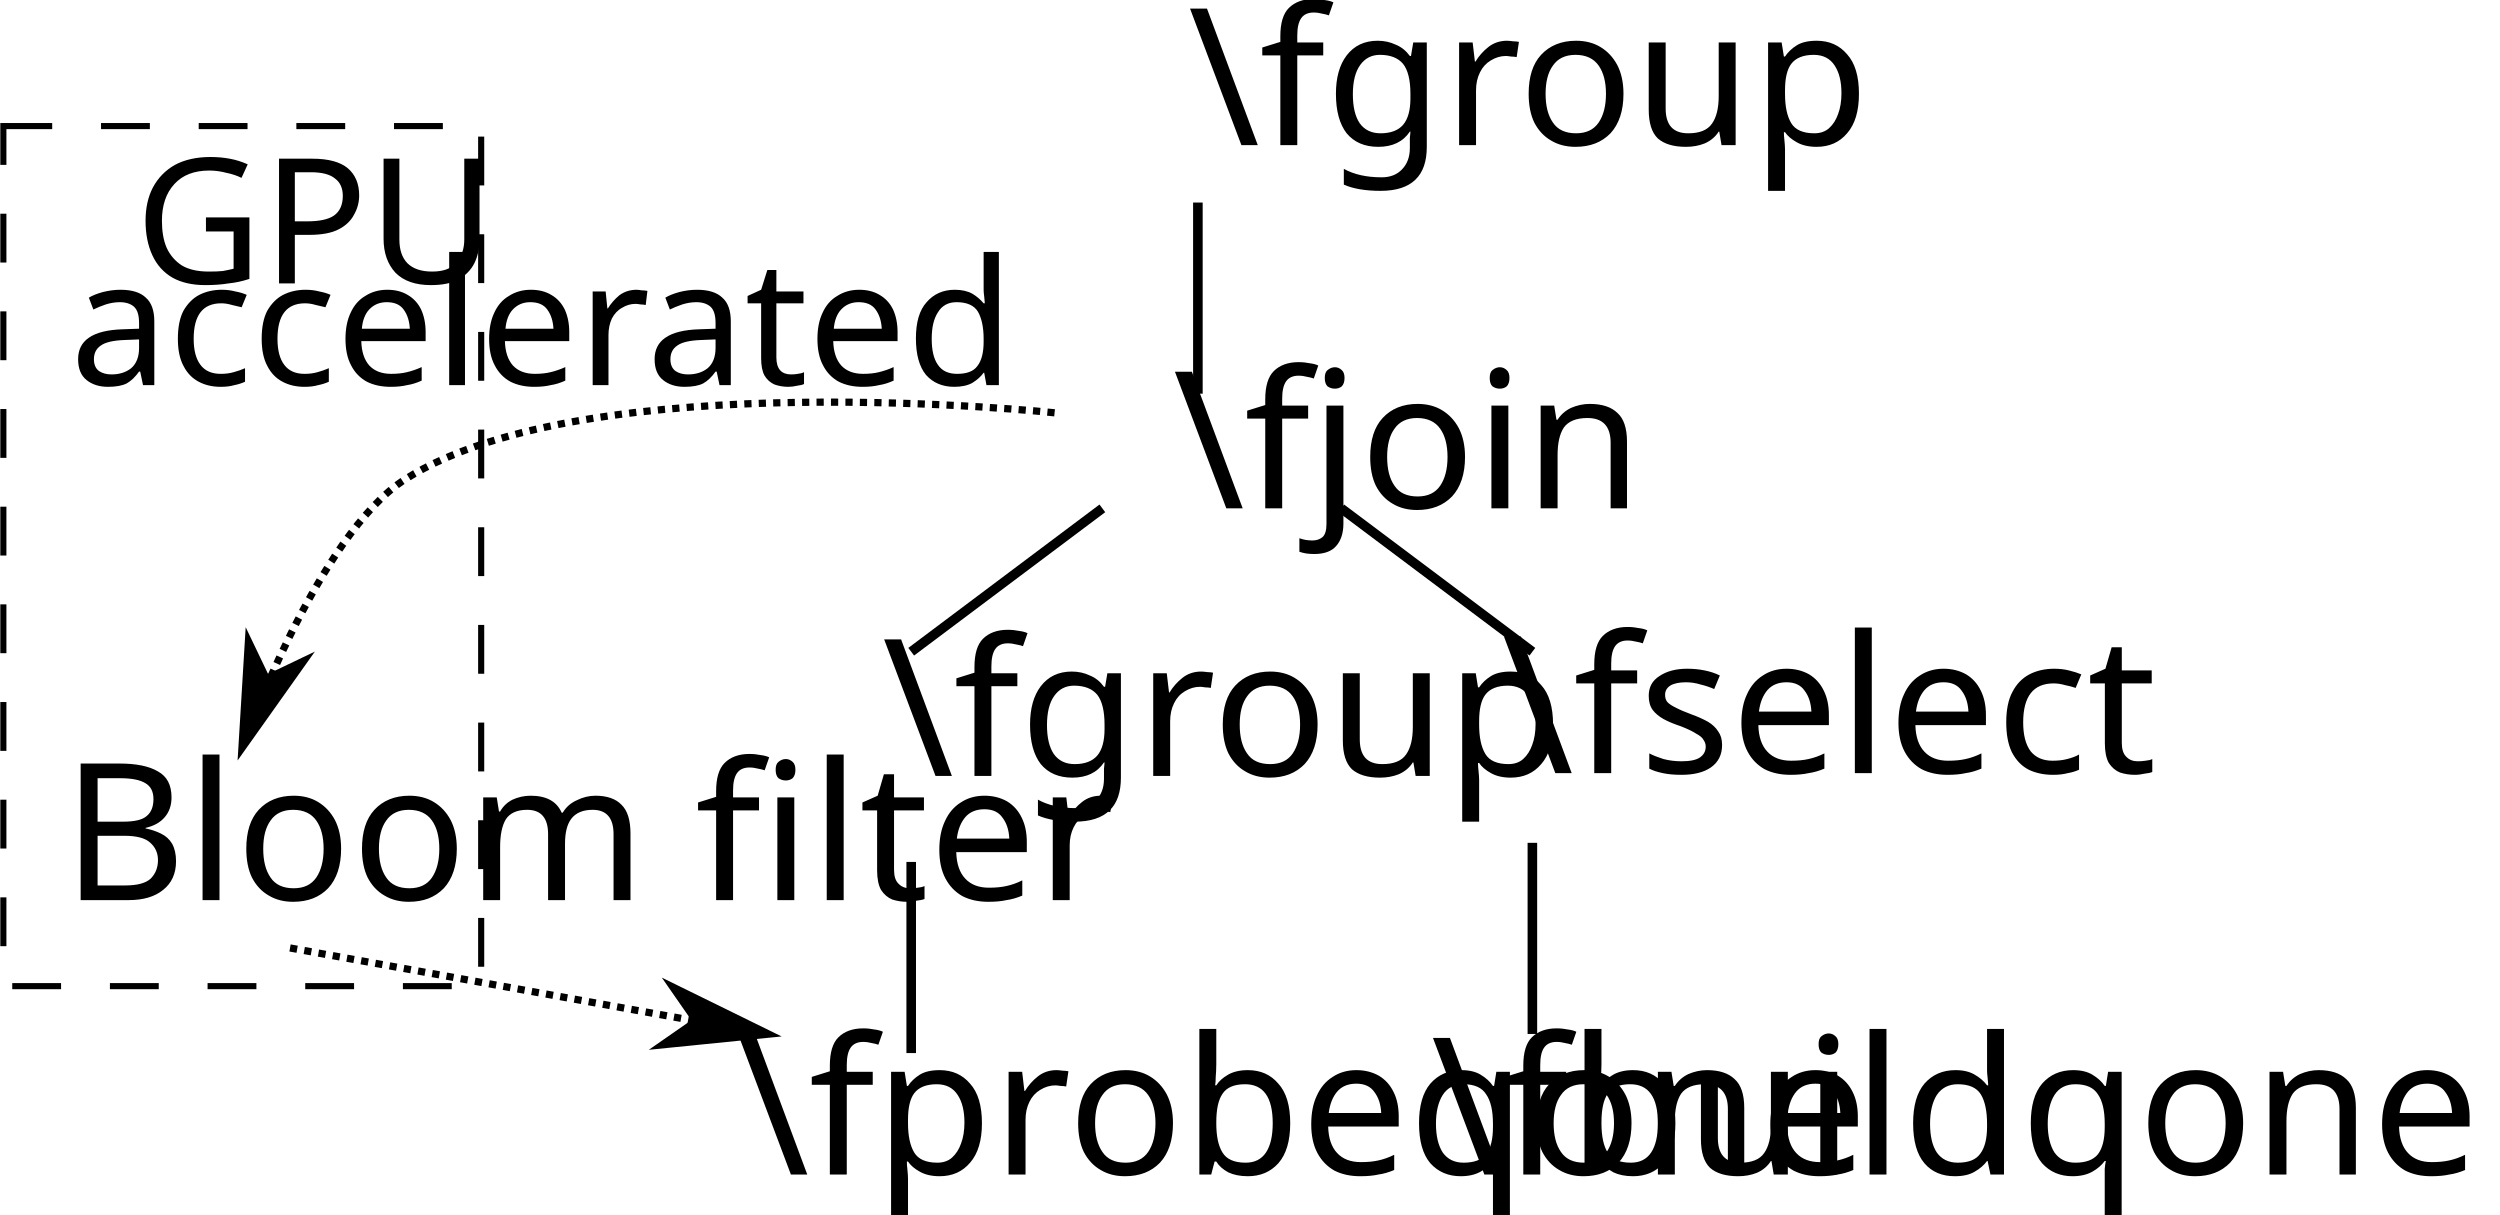
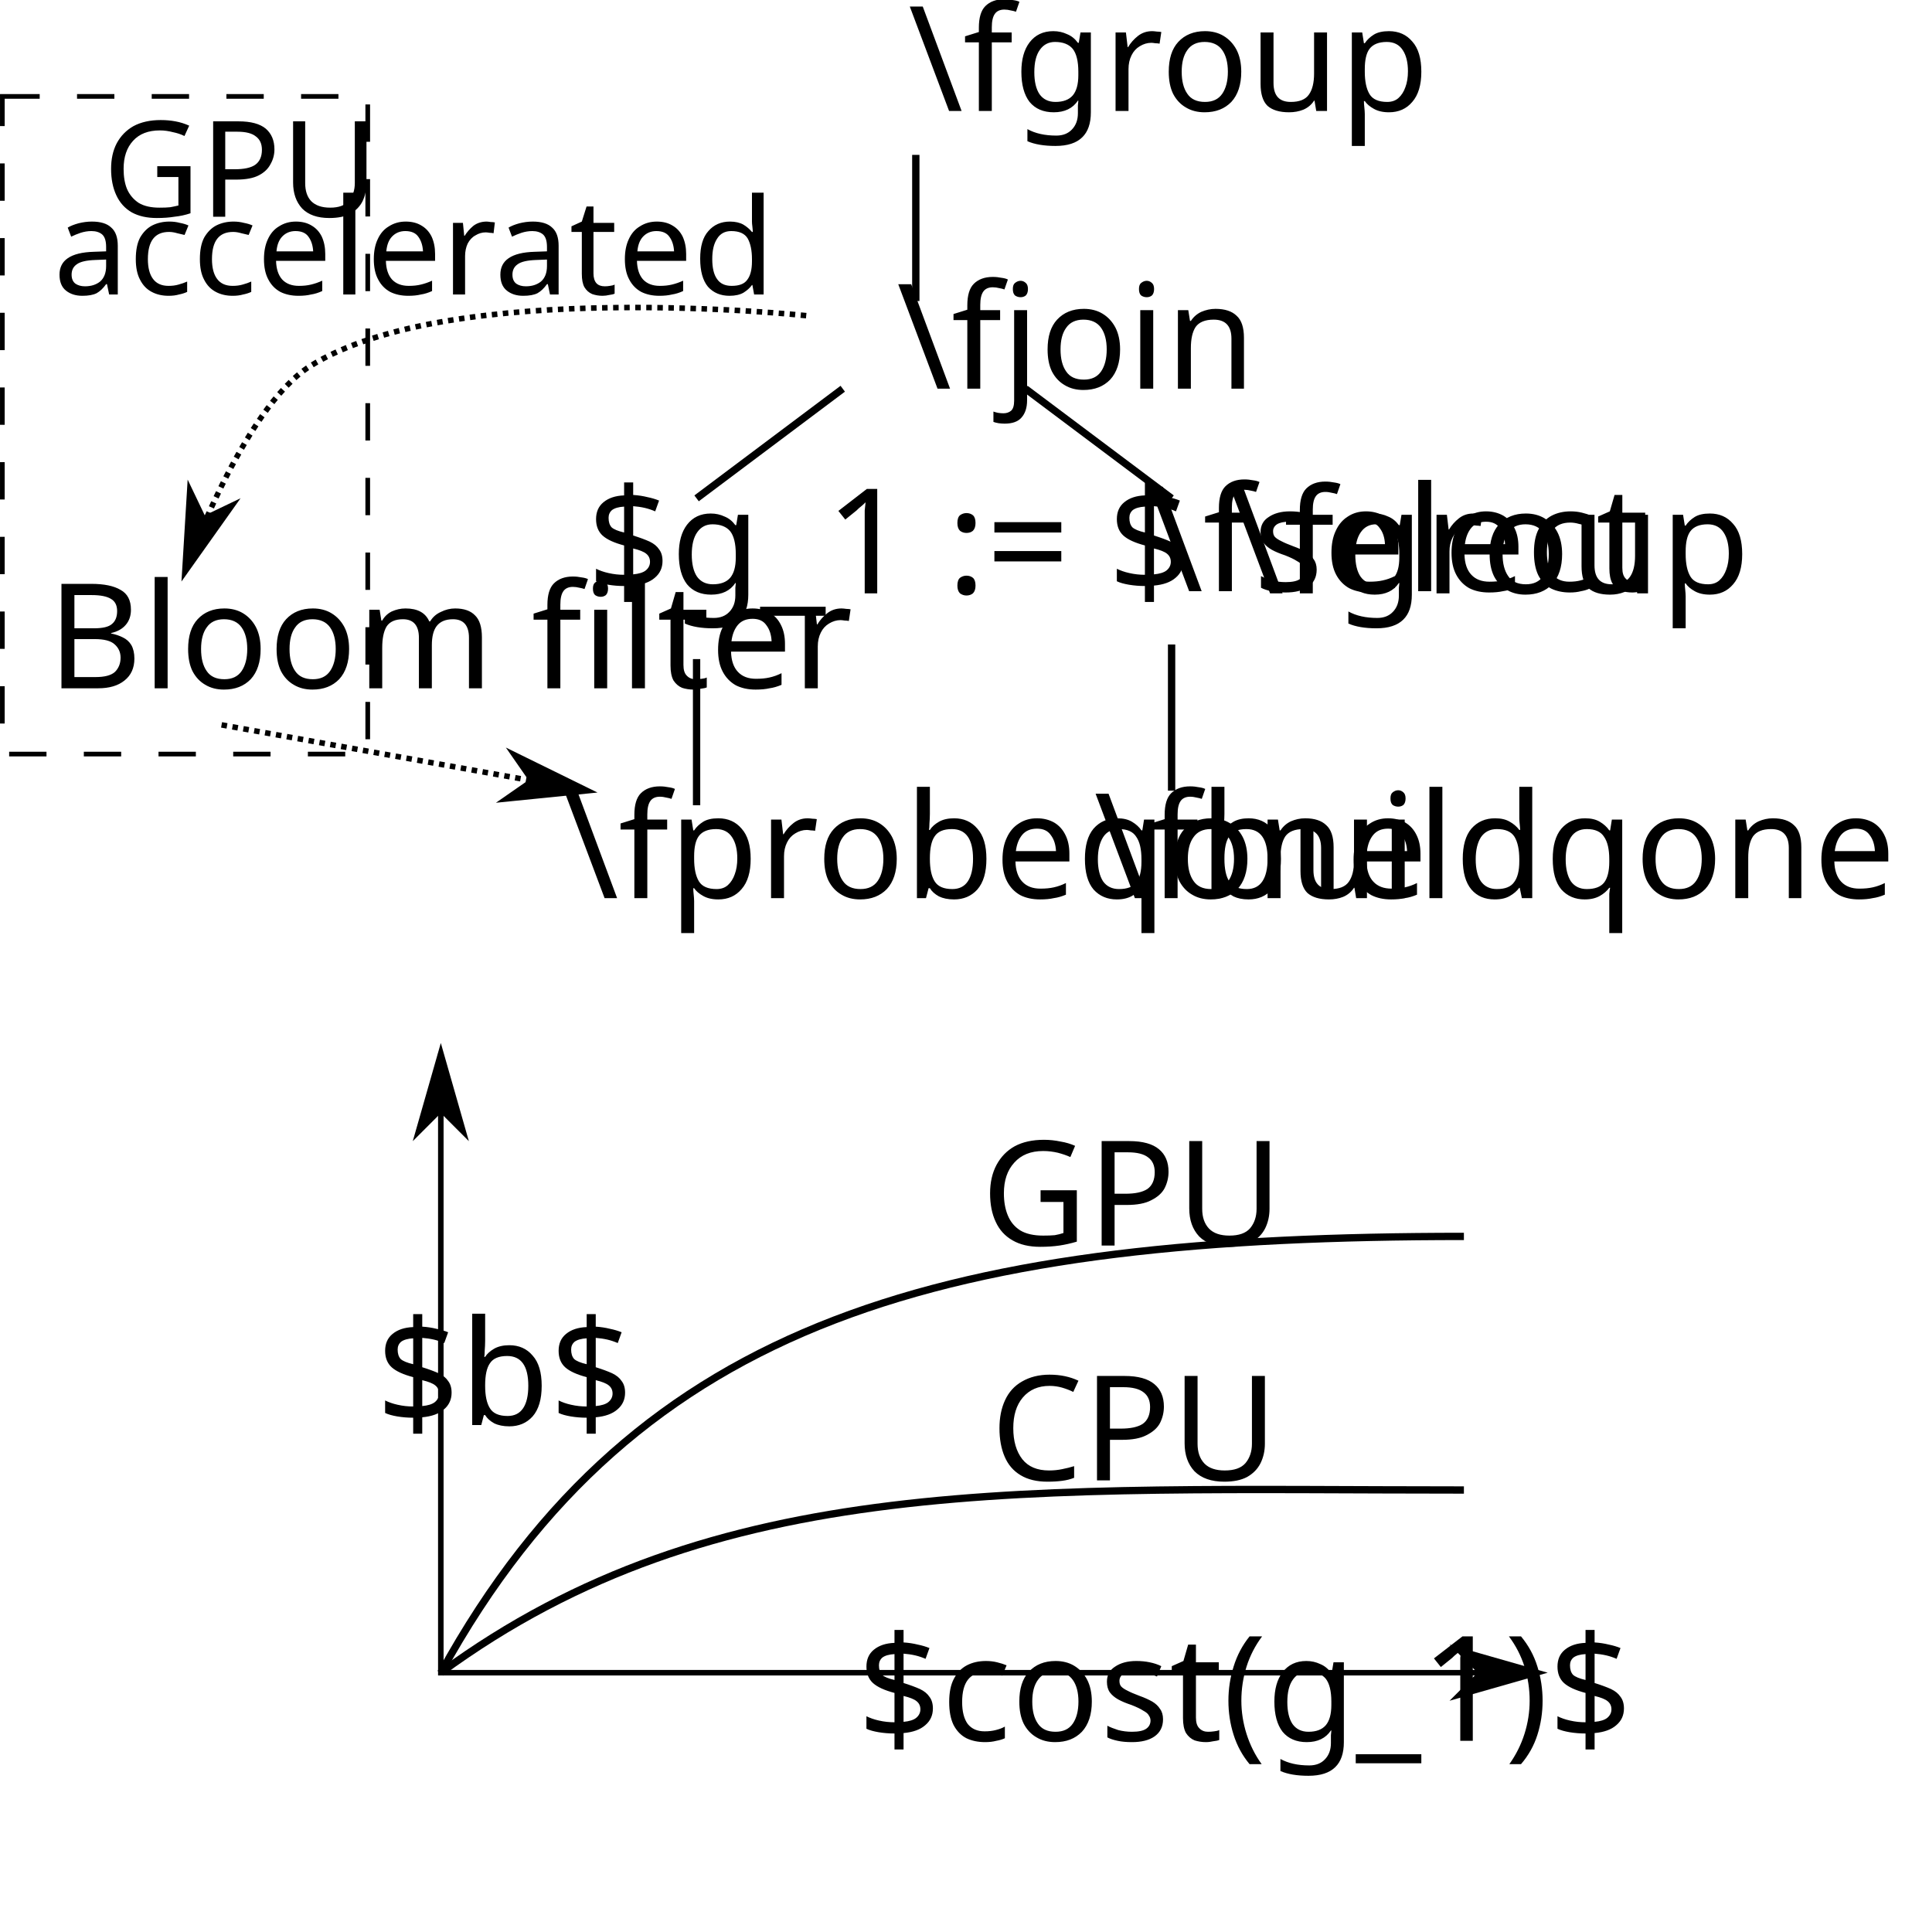
- <svg xmlns="http://www.w3.org/2000/svg" width="69.216mm" height="33.621mm" viewBox="0 0 69.216 33.621" version="1.1" id="svg8">
+ <svg xmlns="http://www.w3.org/2000/svg" width="69.208mm" height="69.952mm" viewBox="0 0 69.208 69.952" version="1.1" id="svg8">
  <defs id="defs2">
+     <marker orient="auto" refY="0" refX="0" id="Arrow1Lend" style="overflow:visible">
+       <path id="path872" d="M 0,0 5,-5 -12.5,0 5,5 Z" style="fill:#000000;fill-opacity:1;fill-rule:evenodd;stroke:#000000;stroke-width:1pt;stroke-opacity:1" transform="matrix(-0.8,0,0,-0.8,-10,0)" />
+     </marker>
+     <marker orient="auto" refY="0" refX="0" id="Arrow1Lstart" style="overflow:visible">
+       <path id="path869" d="M 0,0 5,-5 -12.5,0 5,5 Z" style="fill:#000000;fill-opacity:1;fill-rule:evenodd;stroke:#000000;stroke-width:1pt;stroke-opacity:1" transform="matrix(0.8,0,0,0.8,10,0)" />
+     </marker>
    <marker style="overflow:visible" id="marker2946" refX="0" refY="0" orient="auto">
      <path transform="matrix(-0.8,0,0,-0.8,-10,0)" style="fill:#000000;fill-opacity:1;fill-rule:evenodd;stroke:#000000;stroke-width:1pt;stroke-opacity:1" d="M 0,0 5,-5 -12.5,0 5,5 Z" id="path2944" />
    </marker>
    <marker style="overflow:visible" id="marker2334" refX="0" refY="0" orient="auto">
      <path transform="matrix(0.8,0,0,0.8,10,0)" style="fill:#000000;fill-opacity:1;fill-rule:evenodd;stroke:#000000;stroke-width:1pt;stroke-opacity:1" d="M 0,0 5,-5 -12.5,0 5,5 Z" id="path2332" />
    </marker>
    <marker orient="auto" refY="0" refX="0" id="marker1938" style="overflow:visible">
      <path id="path1936" d="M 0,0 5,-5 -12.5,0 5,5 Z" style="fill:#000000;fill-opacity:1;fill-rule:evenodd;stroke:#000000;stroke-width:1pt;stroke-opacity:1" transform="matrix(0.8,0,0,0.8,10,0)" />
    </marker>
    <marker orient="auto" refY="0" refX="0" id="marker1762" style="overflow:visible">
      <path id="path1760" d="M 0,0 5,-5 -12.5,0 5,5 Z" style="fill:#000000;fill-opacity:1;fill-rule:evenodd;stroke:#000000;stroke-width:1pt;stroke-opacity:1" transform="matrix(-0.8,0,0,-0.8,-10,0)" />
    </marker>
    <marker orient="auto" refY="0" refX="0" id="marker1704" style="overflow:visible">
      <path id="path1702" d="M 0,0 5,-5 -12.5,0 5,5 Z" style="fill:#000000;fill-opacity:1;fill-rule:evenodd;stroke:#000000;stroke-width:1pt;stroke-opacity:1" transform="matrix(-0.8,0,0,-0.8,-10,0)" />
    </marker>
    <marker style="overflow:visible" id="marker1540" refX="0" refY="0" orient="auto">
      <path transform="matrix(-0.8,0,0,-0.8,-10,0)" style="fill:#000000;fill-opacity:1;fill-rule:evenodd;stroke:#000000;stroke-width:1pt;stroke-opacity:1" d="M 0,0 5,-5 -12.5,0 5,5 Z" id="path1538" />
    </marker>
    <marker style="overflow:visible" id="marker1530" refX="0" refY="0" orient="auto">
      <path transform="matrix(-0.8,0,0,-0.8,-10,0)" style="fill:#000000;fill-opacity:1;fill-rule:evenodd;stroke:#000000;stroke-width:1pt;stroke-opacity:1" d="M 0,0 5,-5 -12.5,0 5,5 Z" id="path1528" />
    </marker>
    <marker orient="auto" refY="0" refX="0" id="marker1468" style="overflow:visible">
      <path id="path1466" d="M 0,0 5,-5 -12.5,0 5,5 Z" style="fill:#000000;fill-opacity:1;fill-rule:evenodd;stroke:#000000;stroke-width:1pt;stroke-opacity:1" transform="matrix(0.8,0,0,0.8,10,0)" />
    </marker>
    <marker style="overflow:visible" id="marker1422" refX="0" refY="0" orient="auto">
      <path transform="matrix(0.8,0,0,0.8,10,0)" style="fill:#000000;fill-opacity:1;fill-rule:evenodd;stroke:#000000;stroke-width:1pt;stroke-opacity:1" d="M 0,0 5,-5 -12.5,0 5,5 Z" id="path1420" />
    </marker>
    <marker orient="auto" refY="0" refX="0" id="marker1938-5" style="overflow:visible">
      <path id="path1936-0" d="M 0,0 5,-5 -12.5,0 5,5 Z" style="fill:#000000;fill-opacity:1;fill-rule:evenodd;stroke:#000000;stroke-width:1pt;stroke-opacity:1" transform="matrix(0.8,0,0,0.8,10,0)" />
    </marker>
+     <marker orient="auto" refY="0" refX="0" id="Arrow1Lstart-8" style="overflow:visible">
+       <path id="path869-8" d="M 0,0 5,-5 -12.5,0 5,5 Z" style="fill:#000000;fill-opacity:1;fill-rule:evenodd;stroke:#000000;stroke-width:1pt;stroke-opacity:1" transform="matrix(0.8,0,0,0.8,10,0)" />
+     </marker>
+     <marker orient="auto" refY="0" refX="0" id="Arrow1Lend-9" style="overflow:visible">
+       <path id="path872-7" d="M 0,0 5,-5 -12.5,0 5,5 Z" style="fill:#000000;fill-opacity:1;fill-rule:evenodd;stroke:#000000;stroke-width:1pt;stroke-opacity:1" transform="matrix(-0.8,0,0,-0.8,-10,0)" />
+     </marker>
  </defs>
-   <g id="layer1" transform="translate(-55.46992,-15.69624)">
+   <g id="layer1" transform="translate(-55.47799,-15.69624)">
    <text xml:space="preserve" style="font-style:normal;font-variant:normal;font-weight:normal;font-stretch:normal;font-size:5.292px;line-height:1.25;font-family:sans-serif;-inkscape-font-specification:'sans-serif, Normal';font-variant-ligatures:normal;font-variant-caps:normal;font-variant-numeric:normal;font-feature-settings:normal;text-align:start;letter-spacing:0px;word-spacing:0px;writing-mode:lr-tb;text-anchor:start;fill:#000000;fill-opacity:1;stroke:none;stroke-width:0.265" x="87.955" y="29.771" id="text838">
      <tspan id="tspan836" x="87.955" y="29.771" style="font-style:normal;font-variant:normal;font-weight:normal;font-stretch:normal;font-size:5.292px;font-family:sans-serif;-inkscape-font-specification:'sans-serif, Normal';font-variant-ligatures:normal;font-variant-caps:normal;font-variant-numeric:normal;font-feature-settings:normal;text-align:start;writing-mode:lr-tb;text-anchor:start;stroke-width:0.265">\fjoin</tspan>
    </text>
    <text xml:space="preserve" style="font-style:normal;font-variant:normal;font-weight:normal;font-stretch:normal;font-size:5.292px;line-height:1.25;font-family:sans-serif;-inkscape-font-specification:'sans-serif, Normal';font-variant-ligatures:normal;font-variant-caps:normal;font-variant-numeric:normal;font-feature-settings:normal;text-align:start;letter-spacing:0px;word-spacing:0px;writing-mode:lr-tb;text-anchor:start;fill:#000000;fill-opacity:1;stroke:none;stroke-width:0.265" x="97.064" y="37.104" id="text842">
      <tspan id="tspan840" x="97.064" y="37.104" style="font-style:normal;font-variant:normal;font-weight:normal;font-stretch:normal;font-size:5.292px;font-family:sans-serif;-inkscape-font-specification:'sans-serif, Normal';font-variant-ligatures:normal;font-variant-caps:normal;font-variant-numeric:normal;font-feature-settings:normal;text-align:start;writing-mode:lr-tb;text-anchor:start;stroke-width:0.265">\fselect</tspan>
    </text>
-     <text xml:space="preserve" style="font-style:normal;font-variant:normal;font-weight:normal;font-stretch:normal;font-size:5.292px;line-height:1.25;font-family:sans-serif;-inkscape-font-specification:'sans-serif, Normal';font-variant-ligatures:normal;font-variant-caps:normal;font-variant-numeric:normal;font-feature-settings:normal;text-align:start;letter-spacing:0px;word-spacing:0px;writing-mode:lr-tb;text-anchor:start;fill:#000000;fill-opacity:1;stroke:none;stroke-width:0.265" x="79.904" y="37.179" id="text842-7">
-       <tspan id="tspan840-5" x="79.904" y="37.179" style="font-style:normal;font-variant:normal;font-weight:normal;font-stretch:normal;font-size:5.292px;font-family:sans-serif;-inkscape-font-specification:'sans-serif, Normal';font-variant-ligatures:normal;font-variant-caps:normal;font-variant-numeric:normal;font-feature-settings:normal;text-align:start;writing-mode:lr-tb;text-anchor:start;stroke-width:0.265">\fgroup</tspan>
+     <text xml:space="preserve" style="font-style:normal;font-variant:normal;font-weight:normal;font-stretch:normal;font-size:5.292px;line-height:1.25;font-family:sans-serif;-inkscape-font-specification:'sans-serif, Normal';font-variant-ligatures:normal;font-variant-caps:normal;font-variant-numeric:normal;font-feature-settings:normal;text-align:start;letter-spacing:0px;word-spacing:0px;writing-mode:lr-tb;text-anchor:start;fill:#000000;fill-opacity:1;stroke:none;stroke-width:0.265" x="76.729" y="37.179" id="text842-7">
+       <tspan id="tspan840-5" x="76.729" y="37.179" style="font-style:normal;font-variant:normal;font-weight:normal;font-stretch:normal;font-size:5.292px;font-family:sans-serif;-inkscape-font-specification:'sans-serif, Normal';font-variant-ligatures:normal;font-variant-caps:normal;font-variant-numeric:normal;font-feature-settings:normal;text-align:start;writing-mode:lr-tb;text-anchor:start;stroke-width:0.265">$g_1 := $ \fgroup</tspan>
    </text>
    <text xml:space="preserve" style="font-style:normal;font-variant:normal;font-weight:normal;font-stretch:normal;font-size:5.292px;line-height:1.25;font-family:sans-serif;-inkscape-font-specification:'sans-serif, Normal';font-variant-ligatures:normal;font-variant-caps:normal;font-variant-numeric:normal;font-feature-settings:normal;text-align:start;letter-spacing:0px;word-spacing:0px;writing-mode:lr-tb;text-anchor:start;fill:#000000;fill-opacity:1;stroke:none;stroke-width:0.265" x="95.099" y="48.216" id="text842-7-8">
      <tspan id="tspan840-5-3" x="95.099" y="48.216" style="font-style:normal;font-variant:normal;font-weight:normal;font-stretch:normal;font-size:5.292px;font-family:sans-serif;-inkscape-font-specification:'sans-serif, Normal';font-variant-ligatures:normal;font-variant-caps:normal;font-variant-numeric:normal;font-feature-settings:normal;text-align:start;writing-mode:lr-tb;text-anchor:start;stroke-width:0.265">\fbuildqone</tspan>
    </text>
    <text xml:space="preserve" style="font-style:normal;font-variant:normal;font-weight:normal;font-stretch:normal;font-size:5.292px;line-height:1.25;font-family:sans-serif;-inkscape-font-specification:'sans-serif, Normal';font-variant-ligatures:normal;font-variant-caps:normal;font-variant-numeric:normal;font-feature-settings:normal;text-align:start;letter-spacing:0px;word-spacing:0px;writing-mode:lr-tb;text-anchor:start;fill:#000000;fill-opacity:1;stroke:none;stroke-width:0.265" x="75.898" y="48.216" id="text842-7-8-9">
      <tspan id="tspan840-5-3-6" x="75.898" y="48.216" style="font-style:normal;font-variant:normal;font-weight:normal;font-stretch:normal;font-size:5.292px;font-family:sans-serif;-inkscape-font-specification:'sans-serif, Normal';font-variant-ligatures:normal;font-variant-caps:normal;font-variant-numeric:normal;font-feature-settings:normal;text-align:start;writing-mode:lr-tb;text-anchor:start;stroke-width:0.265">\fprobeqone</tspan>
    </text>
    <path style="fill:none;stroke:#000000;stroke-width:0.265px;stroke-linecap:butt;stroke-linejoin:miter;stroke-opacity:1" d="m 92.604,29.771 5.292,3.969" id="path981" />
    <path style="fill:none;stroke:#000000;stroke-width:0.265px;stroke-linecap:butt;stroke-linejoin:miter;stroke-opacity:1" d="m 85.99,29.771 -5.292,3.969" id="path983" />
    <text xml:space="preserve" style="font-style:normal;font-variant:normal;font-weight:normal;font-stretch:normal;font-size:5.292px;line-height:1.25;font-family:sans-serif;-inkscape-font-specification:'sans-serif, Normal';font-variant-ligatures:normal;font-variant-caps:normal;font-variant-numeric:normal;font-feature-settings:normal;text-align:start;letter-spacing:0px;word-spacing:0px;writing-mode:lr-tb;text-anchor:start;fill:#000000;fill-opacity:1;stroke:none;stroke-width:0.265" x="88.371" y="19.717" id="text842-7-2">
      <tspan id="tspan840-5-9" x="88.371" y="19.717" style="font-style:normal;font-variant:normal;font-weight:normal;font-stretch:normal;font-size:5.292px;font-family:sans-serif;-inkscape-font-specification:'sans-serif, Normal';font-variant-ligatures:normal;font-variant-caps:normal;font-variant-numeric:normal;font-feature-settings:normal;text-align:start;writing-mode:lr-tb;text-anchor:start;stroke-width:0.265">\fgroup</tspan>
    </text>
    <path style="fill:none;stroke:#000000;stroke-width:0.265;stroke-linecap:butt;stroke-linejoin:miter;stroke-miterlimit:4;stroke-dasharray:none;stroke-opacity:1" d="m 88.635,21.304 v 5.292" id="path987-4" />
    <text xml:space="preserve" style="font-style:normal;font-variant:normal;font-weight:normal;font-stretch:normal;font-size:5.292px;line-height:1.25;font-family:sans-serif;-inkscape-font-specification:'sans-serif, Normal';font-variant-ligatures:normal;font-variant-caps:normal;font-variant-numeric:normal;font-feature-settings:normal;text-align:start;letter-spacing:0px;word-spacing:0px;writing-mode:lr-tb;text-anchor:start;fill:#000000;fill-opacity:1;stroke:none;stroke-width:0.265" x="57.188" y="40.619" id="text842-7-8-9-1">
      <tspan id="tspan840-5-3-6-7" x="57.188" y="40.619" style="font-style:normal;font-variant:normal;font-weight:normal;font-stretch:normal;font-size:5.292px;font-family:sans-serif;-inkscape-font-specification:'sans-serif, Normal';font-variant-ligatures:normal;font-variant-caps:normal;font-variant-numeric:normal;font-feature-settings:normal;text-align:start;writing-mode:lr-tb;text-anchor:start;stroke-width:0.265">Bloom filter</tspan>
    </text>
    <path style="fill:none;stroke:#000000;stroke-width:0.2;stroke-linecap:butt;stroke-linejoin:miter;stroke-miterlimit:4;stroke-dasharray:0.2, 0.2;stroke-dashoffset:0;stroke-opacity:1;marker-end:url(#marker2946)" d="m 63.5,41.942 13.229,2.381" id="path2910" />
    <path style="fill:none;stroke:#000000;stroke-width:0.2;stroke-linecap:butt;stroke-linejoin:miter;stroke-miterlimit:4;stroke-dasharray:0.2, 0.2;stroke-dashoffset:0;stroke-opacity:1;marker-end:url(#marker1762)" d="m 84.667,27.125 c 0,0 -12.872,-1.38 -17.963,1.83 -2.453,1.547 -4.527,7.43 -4.527,7.43" id="path2912" />
    <rect style="fill:none;fill-opacity:1;stroke:#000000;stroke-width:0.169;stroke-linecap:butt;stroke-miterlimit:4;stroke-dasharray:1.352, 1.352;stroke-dashoffset:0;stroke-opacity:1" id="rect8828" width="13.229" height="23.812" x="55.563" y="19.187" />
    <text xml:space="preserve" style="font-style:normal;font-weight:normal;font-size:4.837px;line-height:1.25;font-family:sans-serif;letter-spacing:0px;word-spacing:0px;fill:#000000;fill-opacity:1;stroke:none;stroke-width:0.121" x="59.205" y="23.541" id="text8842">
      <tspan id="tspan8840" x="59.205" y="23.541" style="stroke-width:0.121">GPU</tspan>
    </text>
    <text xml:space="preserve" style="font-style:normal;font-weight:normal;font-size:4.837px;line-height:1.25;font-family:sans-serif;letter-spacing:0px;word-spacing:0px;fill:#000000;fill-opacity:1;stroke:none;stroke-width:0.121" x="57.416" y="26.357" id="text8842-8">
      <tspan id="tspan8840-9" x="57.416" y="26.357" style="stroke-width:0.121">accelerated</tspan>
    </text>
    <path style="fill:none;stroke:#000000;stroke-width:0.265;stroke-linecap:butt;stroke-linejoin:miter;stroke-miterlimit:4;stroke-dasharray:none;stroke-opacity:1" d="m 80.698,39.56 v 5.292" id="path987-4-4" />
    <path style="fill:none;stroke:#000000;stroke-width:0.265;stroke-linecap:butt;stroke-linejoin:miter;stroke-miterlimit:4;stroke-dasharray:none;stroke-opacity:1" d="m 97.896,39.031 v 5.292" id="path987-4-4-4" />
+     <path style="fill:none;stroke:#000000;stroke-width:0.2;stroke-linecap:butt;stroke-linejoin:miter;stroke-miterlimit:4;stroke-dasharray:none;stroke-opacity:1;marker-start:url(#Arrow1Lstart-8);marker-end:url(#Arrow1Lend-9)" d="m 71.438,53.848 -10e-7,22.412 h 39.687" id="path867" />
+     <text xml:space="preserve" style="font-style:normal;font-variant:normal;font-weight:normal;font-stretch:normal;font-size:5.292px;line-height:1.25;font-family:sans-serif;-inkscape-font-specification:'sans-serif, Normal';font-variant-ligatures:normal;font-variant-caps:normal;font-variant-numeric:normal;font-feature-settings:normal;text-align:start;letter-spacing:0px;word-spacing:0px;writing-mode:lr-tb;text-anchor:start;fill:#000000;fill-opacity:1;stroke:none;stroke-width:0.265" x="86.518" y="78.726" id="text842-7-2-8">
+       <tspan id="tspan840-5-9-8" x="86.518" y="78.726" style="font-style:normal;font-variant:normal;font-weight:normal;font-stretch:normal;font-size:5.292px;font-family:sans-serif;-inkscape-font-specification:'sans-serif, Normal';font-variant-ligatures:normal;font-variant-caps:normal;font-variant-numeric:normal;font-feature-settings:normal;text-align:start;writing-mode:lr-tb;text-anchor:start;stroke-width:0.265">$cost(g_1)$</tspan>
+     </text>
+     <path style="fill:none;stroke:#000000;stroke-width:0.265px;stroke-linecap:butt;stroke-linejoin:miter;stroke-opacity:1" d="m 71.437,76.26 c 7.144,-12.99 18.521,-15.797 37.042,-15.797" id="path2565" />
+     <path style="fill:none;stroke:#000000;stroke-width:0.265px;stroke-linecap:butt;stroke-linejoin:miter;stroke-opacity:1" d="M 71.437,76.26 C 81.422,68.935 92.604,69.645 108.479,69.645" id="path2567" />
+     <text xml:space="preserve" style="font-style:normal;font-variant:normal;font-weight:normal;font-stretch:normal;font-size:5.292px;line-height:1.25;font-family:sans-serif;-inkscape-font-specification:'sans-serif, Normal';font-variant-ligatures:normal;font-variant-caps:normal;font-variant-numeric:normal;font-feature-settings:normal;text-align:start;letter-spacing:0px;word-spacing:0px;writing-mode:lr-tb;text-anchor:start;fill:#000000;fill-opacity:1;stroke:none;stroke-width:0.265" x="90.996" y="60.792" id="text842-7-2-3-7">
+       <tspan id="tspan840-5-9-1-6" x="90.996" y="60.792" style="font-style:normal;font-variant:normal;font-weight:normal;font-stretch:normal;font-size:5.292px;font-family:sans-serif;-inkscape-font-specification:'sans-serif, Normal';font-variant-ligatures:normal;font-variant-caps:normal;font-variant-numeric:normal;font-feature-settings:normal;text-align:start;writing-mode:lr-tb;text-anchor:start;stroke-width:0.265">GPU</tspan>
+     </text>
+     <text xml:space="preserve" style="font-style:normal;font-variant:normal;font-weight:normal;font-stretch:normal;font-size:5.292px;line-height:1.25;font-family:sans-serif;-inkscape-font-specification:'sans-serif, Normal';font-variant-ligatures:normal;font-variant-caps:normal;font-variant-numeric:normal;font-feature-settings:normal;text-align:start;letter-spacing:0px;word-spacing:0px;writing-mode:lr-tb;text-anchor:start;fill:#000000;fill-opacity:1;stroke:none;stroke-width:0.265" x="91.336" y="69.296" id="text842-7-2-3-7-4">
+       <tspan id="tspan840-5-9-1-6-3" x="91.336" y="69.296" style="font-style:normal;font-variant:normal;font-weight:normal;font-stretch:normal;font-size:5.292px;font-family:sans-serif;-inkscape-font-specification:'sans-serif, Normal';font-variant-ligatures:normal;font-variant-caps:normal;font-variant-numeric:normal;font-feature-settings:normal;text-align:start;writing-mode:lr-tb;text-anchor:start;stroke-width:0.265">CPU</tspan>
+     </text>
+     <text xml:space="preserve" style="font-style:normal;font-variant:normal;font-weight:normal;font-stretch:normal;font-size:5.292px;line-height:1.25;font-family:sans-serif;-inkscape-font-specification:'sans-serif, Normal';font-variant-ligatures:normal;font-variant-caps:normal;font-variant-numeric:normal;font-feature-settings:normal;text-align:start;letter-spacing:0px;word-spacing:0px;writing-mode:lr-tb;text-anchor:start;fill:#000000;fill-opacity:1;stroke:none;stroke-width:0.265" x="69.093" y="67.292" id="text842-7-2-8-0">
+       <tspan id="tspan840-5-9-8-9" x="69.093" y="67.292" style="font-style:normal;font-variant:normal;font-weight:normal;font-stretch:normal;font-size:5.292px;font-family:sans-serif;-inkscape-font-specification:'sans-serif, Normal';font-variant-ligatures:normal;font-variant-caps:normal;font-variant-numeric:normal;font-feature-settings:normal;text-align:start;writing-mode:lr-tb;text-anchor:start;stroke-width:0.265">$b$</tspan>
+     </text>
  </g>
</svg>
